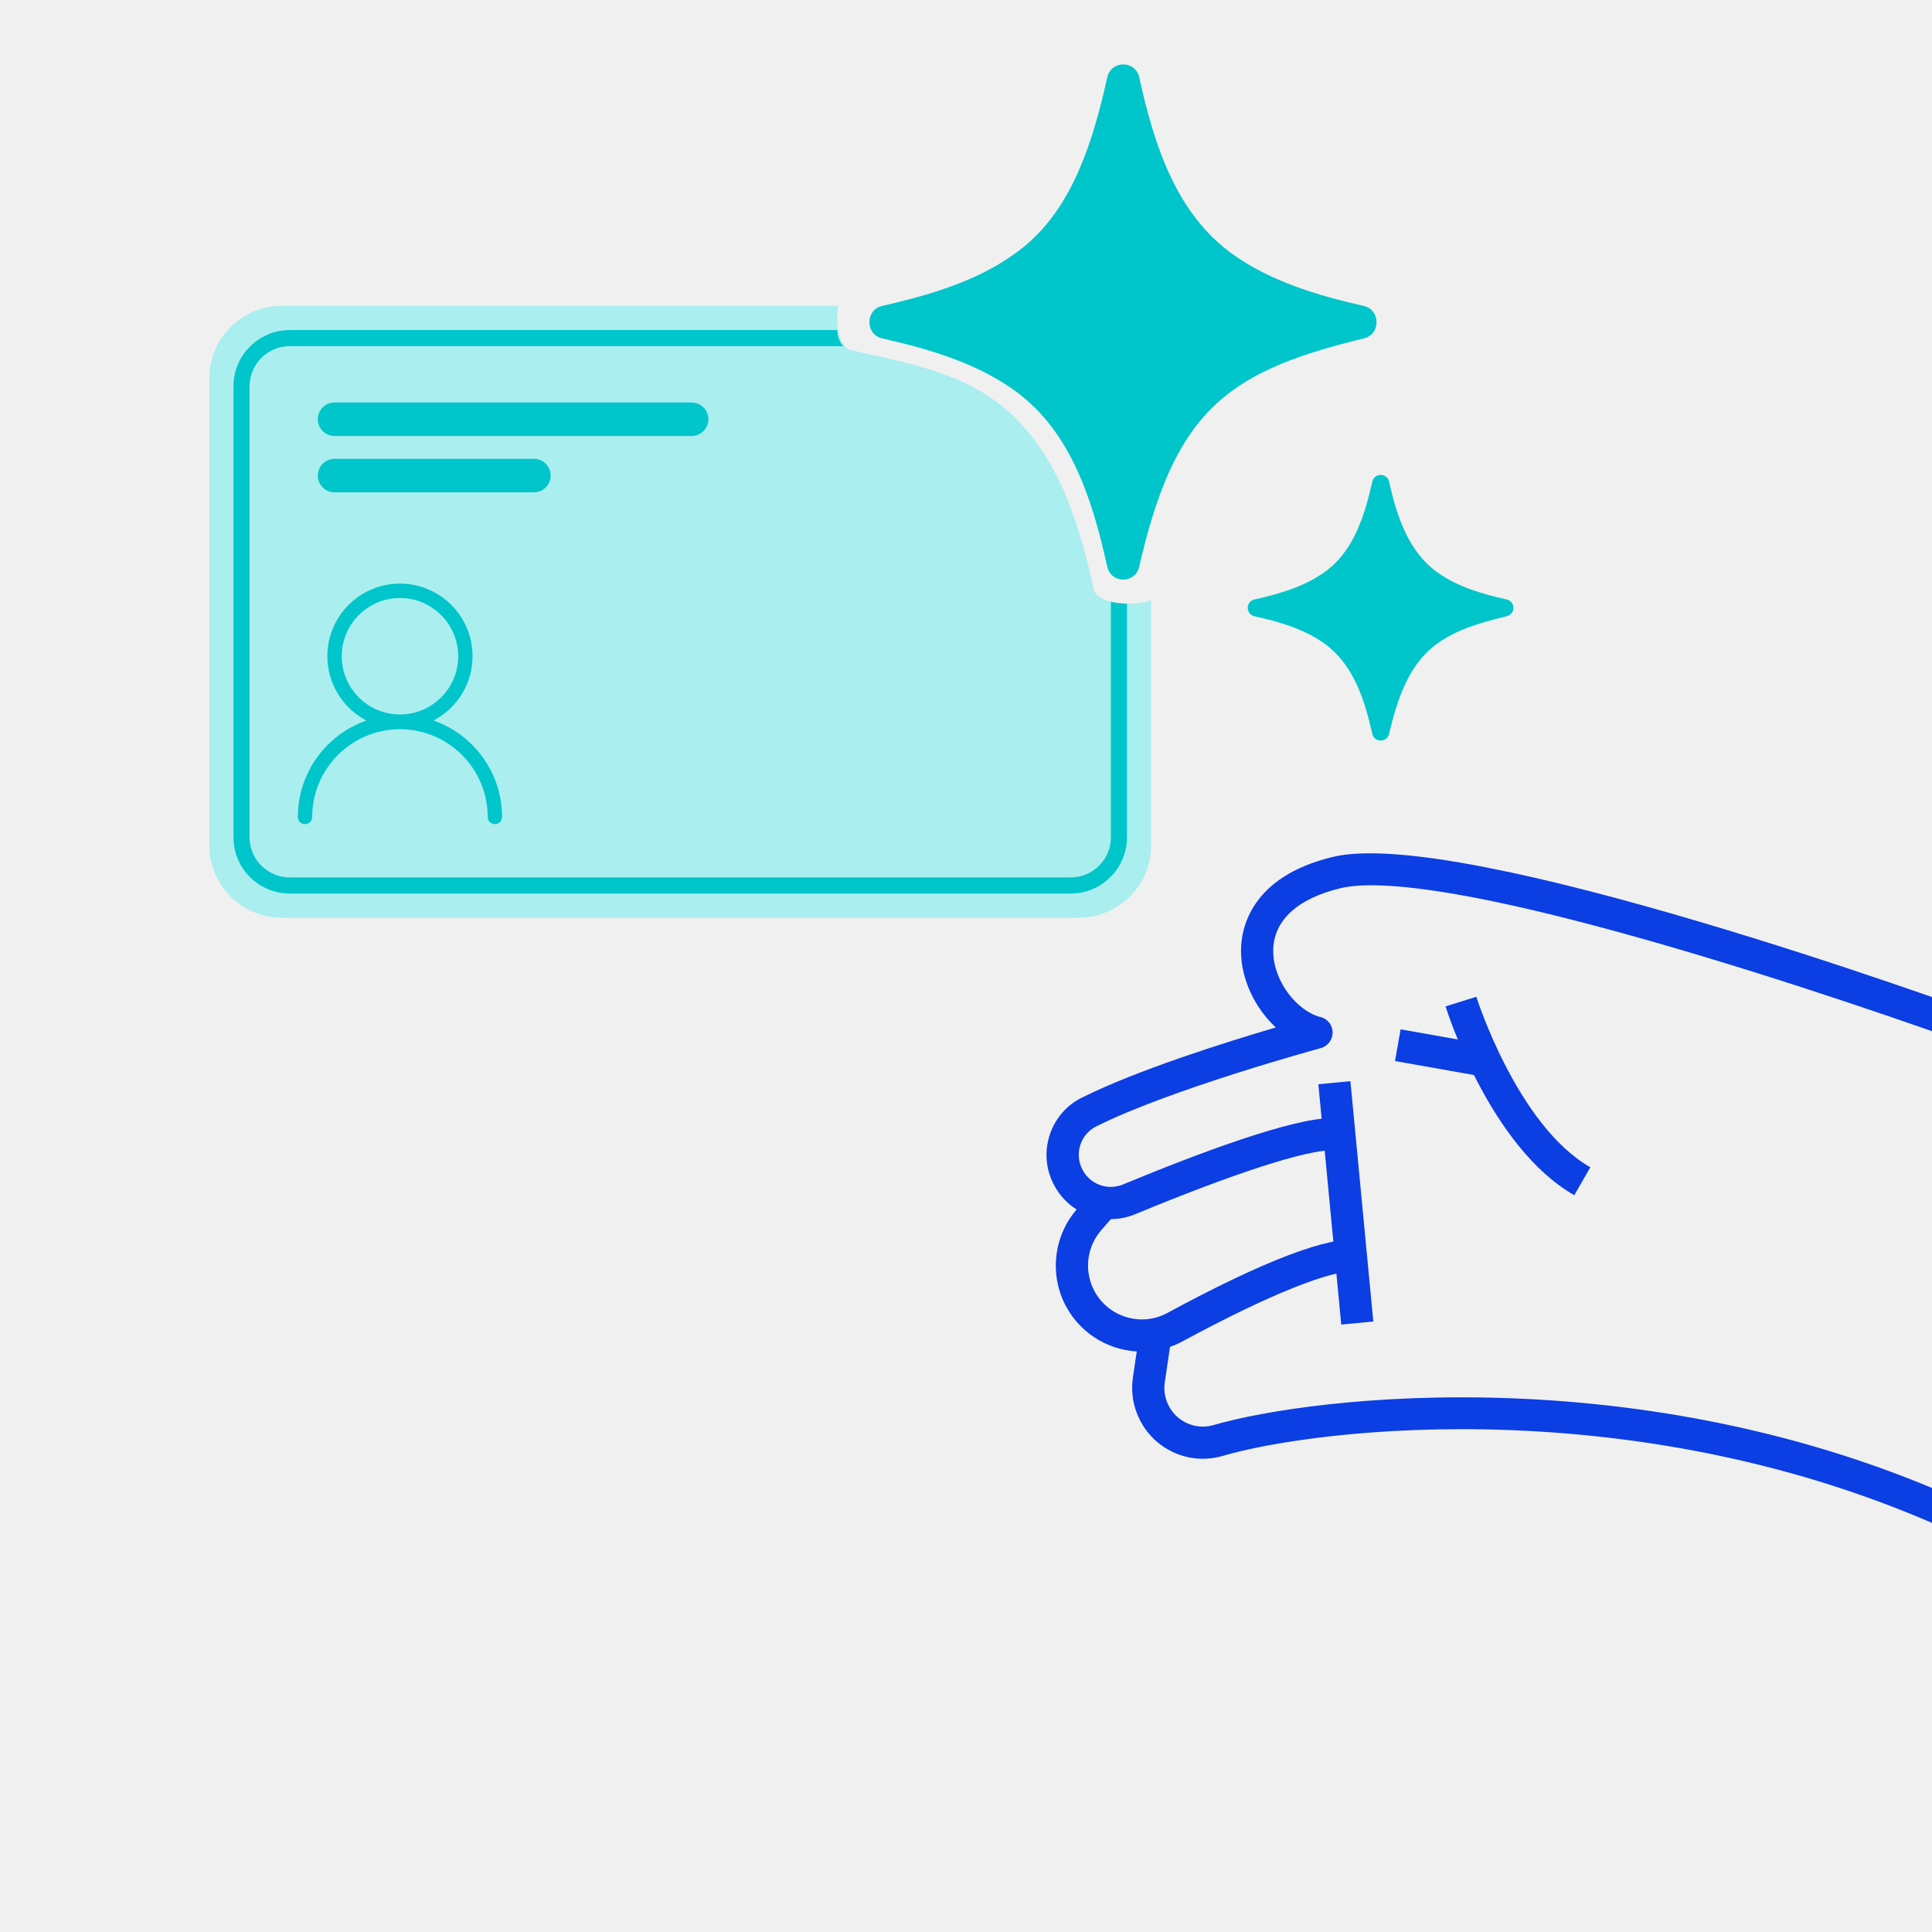
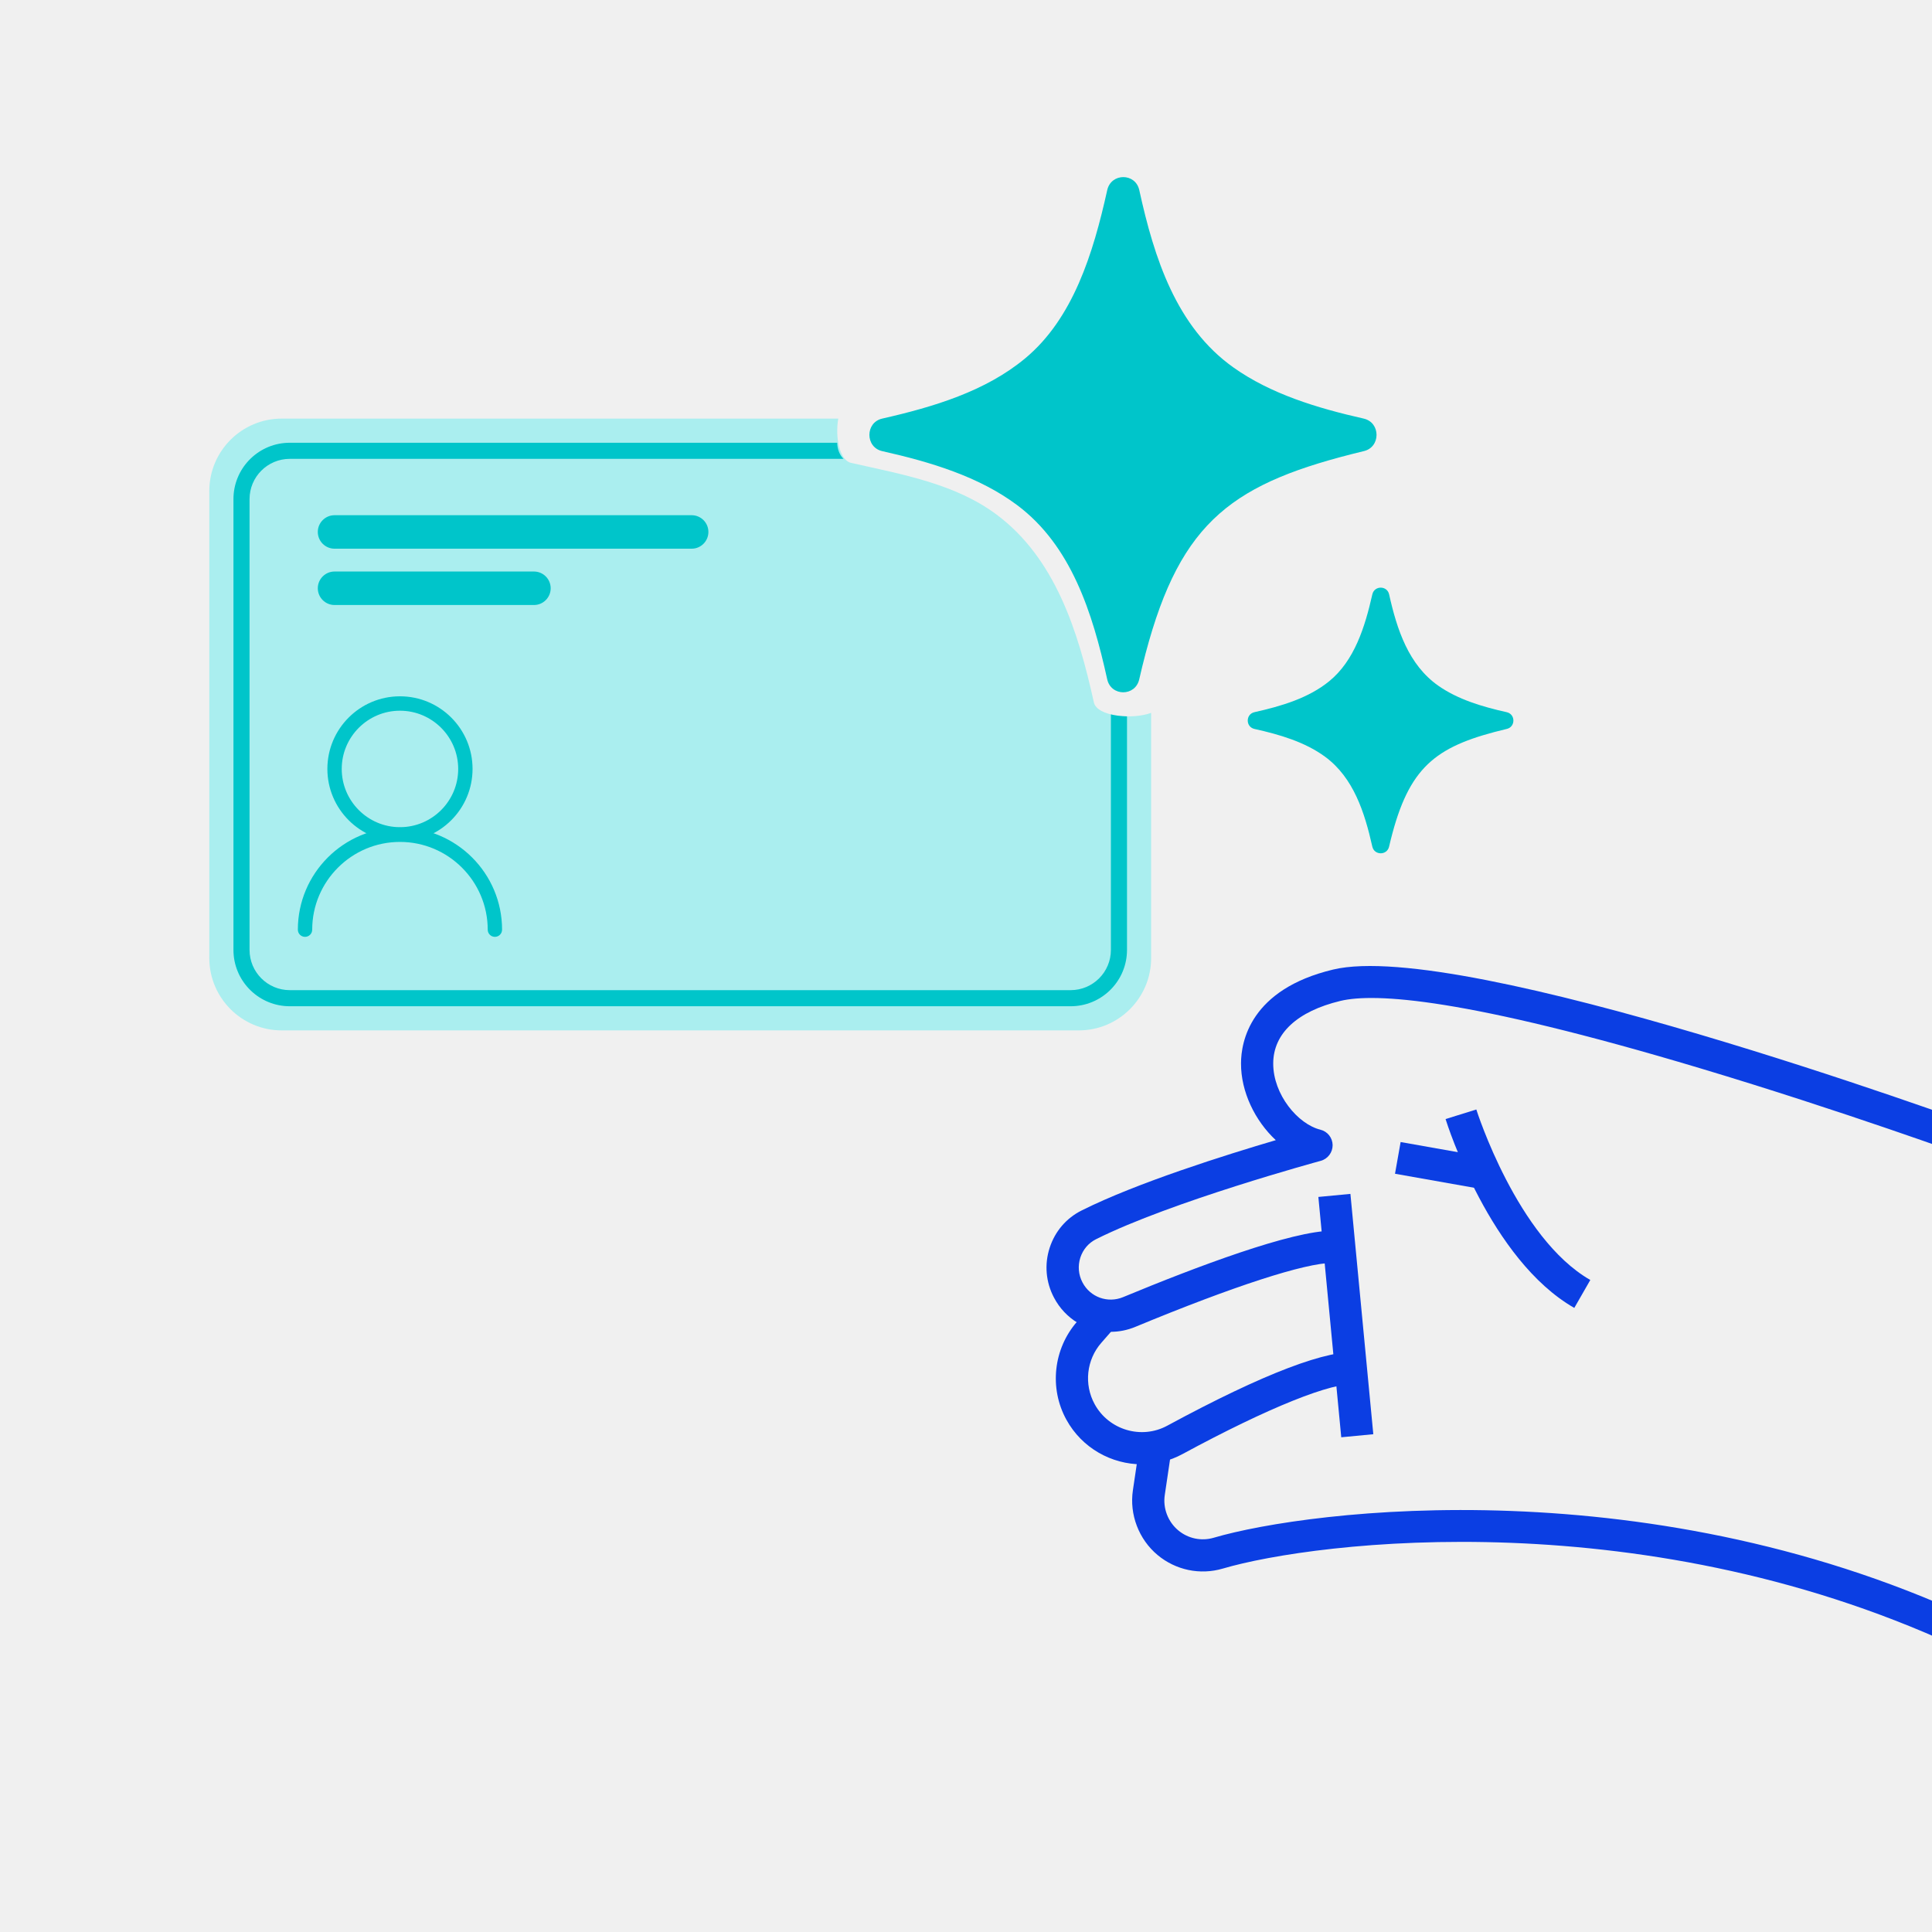
<svg xmlns="http://www.w3.org/2000/svg" viewBox="0 0 240 240" fill="none">
  <g clip-path="url(#clip0_29399_696)">
-     <path d="M104.134 38C103.734 40.229 104.261 43.172 105.723 43.5C112.204 44.956 118.691 46.11 123.804 49.927C131.057 55.343 133.915 64.329 135.885 73.254C136.268 74.992 140.622 75.424 143 74.557V105C143 109.971 138.971 114 134 114H35C30.029 114 26 109.971 26 105V47C26 42.029 30.029 38 35 38H104.134Z" fill="#AAEEEF" />
-     <path d="M104 41C104.016 41.761 104.28 42.511 104.79 43H36C33.239 43 31 45.239 31 48V104C31 106.761 33.239 109 36 109H133C135.761 109 138 106.761 138 104V74.747C138.612 74.897 139.303 74.976 140 74.988V104L139.991 104.36C139.804 108.059 136.745 111 133 111H36C32.255 111 29.196 108.059 29.009 104.36L29 104V48C29 44.255 31.941 41.196 35.64 41.009L36 41H104Z" fill="#00C5CA" />
-     <path d="M169.4 37.999C171.544 38.483 171.529 41.59 169.379 42.049C153.28 45.949 146.718 50.531 142.312 67.16C142.027 68.233 141.765 69.313 141.517 70.396C141.027 72.543 138.014 72.531 137.54 70.381C135.715 62.103 133.068 53.767 126.348 48.743C121.611 45.203 115.601 43.392 109.596 42.042C107.47 41.564 107.467 38.481 109.592 37.999C116.004 36.544 122.433 34.601 127.339 30.526C133.29 25.584 135.793 17.517 137.543 9.622C138.022 7.462 141.052 7.458 141.526 9.618C143.383 18.099 146.138 26.607 153.201 31.633C157.841 34.934 163.613 36.694 169.401 37.998L169.4 37.999Z" fill="#00C5CA" />
-     <path d="M187.162 74.468C188.285 74.718 188.277 76.32 187.151 76.556C178.718 78.567 175.281 80.93 172.973 89.504C172.824 90.058 172.686 90.615 172.557 91.173C172.3 92.28 170.721 92.274 170.473 91.165C169.517 86.897 168.131 82.599 164.611 80.008C162.129 78.183 158.982 77.249 155.836 76.553C154.722 76.306 154.721 74.717 155.834 74.468C159.193 73.718 162.56 72.716 165.13 70.615C168.247 68.067 169.558 63.907 170.475 59.836C170.726 58.723 172.313 58.721 172.561 59.834C173.534 64.207 174.977 68.594 178.677 71.186C181.107 72.888 184.131 73.795 187.163 74.468L187.162 74.468Z" fill="#00C5CA" />
-     <path d="M49.685 90.533C44.716 90.533 40.668 86.491 40.668 81.515C40.668 76.54 44.71 72.498 49.685 72.498C54.66 72.498 58.702 76.54 58.702 81.515C58.702 86.491 54.66 90.533 49.685 90.533ZM49.685 74.287C45.697 74.287 42.451 77.533 42.451 81.521C42.451 85.51 45.697 88.755 49.685 88.755C53.674 88.755 56.919 85.51 56.919 81.521C56.919 77.533 53.674 74.287 49.685 74.287Z" fill="#00C5CA" />
-     <path d="M61.478 102.379C60.984 102.379 60.586 101.981 60.586 101.487C60.586 95.478 55.694 90.586 49.685 90.586C43.675 90.586 38.783 95.478 38.783 101.487C38.783 101.981 38.385 102.379 37.892 102.379C37.398 102.379 37 101.981 37 101.487C37 94.491 42.688 88.803 49.685 88.803C56.681 88.803 62.369 94.491 62.369 101.487C62.369 101.981 61.971 102.379 61.478 102.379Z" fill="#00C5CA" />
-     <path d="M85.919 54.161H41.559C40.412 54.161 39.478 53.228 39.478 52.08C39.478 50.933 40.412 50 41.559 50H85.919C87.067 50 88 50.933 88 52.08C88 53.228 87.067 54.161 85.919 54.161Z" fill="#00C5CA" />
-     <path d="M66.334 61.157H41.559C40.412 61.157 39.478 60.224 39.478 59.077C39.478 57.929 40.412 56.996 41.559 56.996H66.328C67.475 56.996 68.408 57.929 68.408 59.077C68.408 60.224 67.475 61.157 66.328 61.157H66.334Z" fill="#00C5CA" />
-     <path d="M137.954 151.464C135.074 151.464 132.344 149.894 130.924 147.184C129.914 145.264 129.724 143.064 130.394 141.004C131.054 138.964 132.464 137.314 134.374 136.364C141.244 132.924 152.304 129.454 158.484 127.634C155.904 125.234 154.144 121.624 154.164 118.094C154.164 115.414 155.304 108.904 165.594 106.444C181.704 102.584 243.714 125.154 246.344 126.114L244.974 129.874C244.814 129.814 228.834 123.984 211.164 118.694C181.954 109.944 170.764 109.324 166.524 110.334C161.144 111.624 158.174 114.384 158.164 118.104C158.154 121.984 161.244 125.654 164.024 126.334C164.914 126.554 165.534 127.344 165.544 128.254C165.544 129.164 164.944 129.964 164.064 130.204C163.884 130.254 145.534 135.244 136.164 139.934C135.224 140.404 134.534 141.214 134.204 142.224C133.874 143.254 133.964 144.354 134.474 145.314C135.434 147.144 137.604 147.924 139.514 147.134C148.604 143.364 160.464 138.884 165.534 138.884C165.574 138.884 165.614 138.884 165.654 138.884L165.594 142.884C165.594 142.884 165.534 142.884 165.514 142.884C162.134 142.884 153.224 145.774 141.044 150.824C140.034 151.244 138.994 151.444 137.964 151.444L137.954 151.464Z" fill="#0B3EE3" />
-     <path d="M141.863 167.904C138.083 167.904 134.413 165.894 132.473 162.364C130.313 158.444 130.853 153.544 133.803 150.174L135.273 148.494L138.283 151.124L136.813 152.804C134.963 154.914 134.633 157.974 135.983 160.434C137.743 163.644 141.793 164.844 145.003 163.104C157.013 156.604 165.073 153.534 168.943 153.994L168.473 157.964C165.593 157.624 157.543 160.864 146.903 166.624C145.303 167.494 143.573 167.904 141.863 167.904Z" fill="#0B3EE3" />
-     <path d="M244.783 191.364C204.973 172.194 163.343 177.484 151.903 180.854C149.083 181.684 146.063 181.054 143.803 179.174C141.463 177.224 140.283 174.134 140.733 171.124L141.503 165.924L145.463 166.514L144.693 171.714C144.443 173.354 145.093 175.044 146.363 176.104C147.593 177.134 149.243 177.474 150.773 177.024C162.603 173.544 205.573 168.054 246.523 187.764L244.793 191.364H244.783Z" fill="#0B3EE3" />
-     <path d="M173.991 127.868L173.293 131.807L183.642 133.641L184.34 129.702L173.991 127.868Z" fill="#0B3EE3" />
-     <path d="M195.564 148.474C185.124 142.504 179.794 125.724 179.574 125.014L183.394 123.824C183.444 123.984 188.484 139.814 197.554 145.004L195.564 148.474Z" fill="#0B3EE3" />
-     <path d="M167.753 134.309L163.771 134.689L166.615 164.543L170.597 164.164L167.753 134.309Z" fill="#0B3EE3" />
+     <g clip-path="url(#clip1_29399_696)">
+       <path d="M104.134 52C103.734 54.229 104.261 57.172 105.723 57.5C112.204 58.956 118.691 60.11 123.804 63.927C131.057 69.343 133.915 78.329 135.885 87.254C136.268 88.992 140.622 89.424 143 88.557V119C143 123.971 138.971 128 134 128H35C30.029 128 26 123.971 26 119V61C26 56.029 30.029 52 35 52H104.134Z" fill="#AAEEEF" />
+       <path d="M104 55C104.016 55.761 104.28 56.511 104.79 57H36C33.239 57 31 59.239 31 62V118C31 120.761 33.239 123 36 123H133C135.761 123 138 120.761 138 118V88.747C138.612 88.897 139.303 88.976 140 88.988V118L139.991 118.36C139.804 122.059 136.745 125 133 125H36C32.255 125 29.196 122.059 29.009 118.36L29 118V62C29 58.255 31.941 55.196 35.64 55.009L36 55H104Z" fill="#00C5CA" />
+       <path d="M169.4 51.999C171.544 52.483 171.529 55.59 169.379 56.049C153.28 59.949 146.718 64.531 142.312 81.16C142.027 82.233 141.765 83.313 141.517 84.396C141.027 86.543 138.014 86.531 137.54 84.381C135.715 76.103 133.068 67.767 126.348 62.743C121.611 59.203 115.601 57.392 109.596 56.042C107.47 55.564 107.467 52.481 109.592 51.999C116.004 50.544 122.433 48.601 127.339 44.526C133.29 39.584 135.793 31.517 137.543 23.622C138.022 21.462 141.052 21.458 141.526 23.618C143.383 32.099 146.138 40.607 153.201 45.633C157.841 48.934 163.613 50.694 169.401 51.998L169.4 51.999Z" fill="#00C5CA" />
+       <path d="M187.162 88.468C188.285 88.718 188.277 90.32 187.151 90.556C178.718 92.567 175.281 94.93 172.973 103.505C172.824 104.058 172.686 104.615 172.557 105.173C172.3 106.28 170.721 106.274 170.473 105.165C169.517 100.897 168.131 96.599 164.611 94.008C162.129 92.183 158.982 91.249 155.836 90.553C154.722 90.306 154.721 88.717 155.834 88.468C159.193 87.718 162.56 86.716 165.13 84.615C168.247 82.067 169.558 77.907 170.475 73.836C170.726 72.723 172.313 72.721 172.561 73.834C173.534 78.207 174.977 82.594 178.677 85.186C181.107 86.888 184.131 87.795 187.163 88.468L187.162 88.468Z" fill="#00C5CA" />
+       <path d="M49.685 104.533C44.716 104.533 40.668 100.491 40.668 95.515C40.668 90.54 44.71 86.498 49.685 86.498C54.66 86.498 58.702 90.54 58.702 95.515C58.702 100.491 54.66 104.533 49.685 104.533ZM49.685 88.287C45.697 88.287 42.451 91.533 42.451 95.521C42.451 99.51 45.697 102.755 49.685 102.755C53.674 102.755 56.919 99.51 56.919 95.521C56.919 91.533 53.674 88.287 49.685 88.287Z" fill="#00C5CA" />
+       <path d="M61.478 116.379C60.984 116.379 60.586 115.981 60.586 115.487C60.586 109.478 55.694 104.586 49.685 104.586C43.675 104.586 38.783 109.478 38.783 115.487C38.783 115.981 38.385 116.379 37.892 116.379C37.398 116.379 37 115.981 37 115.487C37 108.491 42.688 102.803 49.685 102.803C56.681 102.803 62.369 108.491 62.369 115.487C62.369 115.981 61.971 116.379 61.478 116.379Z" fill="#00C5CA" />
+       <path d="M85.919 68.161H41.559C40.412 68.161 39.478 67.228 39.478 66.08C39.478 64.933 40.412 64 41.559 64H85.919C87.067 64 88 64.933 88 66.08C88 67.228 87.067 68.161 85.919 68.161Z" fill="#00C5CA" />
+       <path d="M66.334 75.157H41.559C40.412 75.157 39.478 74.224 39.478 73.077C39.478 71.929 40.412 70.996 41.559 70.996H66.328C67.475 70.996 68.408 71.929 68.408 73.077C68.408 74.224 67.475 75.157 66.328 75.157H66.334Z" fill="#00C5CA" />
+       <path d="M137.954 165.464C135.074 165.464 132.344 163.894 130.924 161.184C129.914 159.264 129.724 157.064 130.394 155.004C131.054 152.964 132.464 151.314 134.374 150.364C141.244 146.924 152.304 143.454 158.484 141.634C155.904 139.234 154.144 135.624 154.164 132.094C154.164 129.414 155.304 122.904 165.594 120.444C181.704 116.584 243.714 139.154 246.344 140.114L244.974 143.874C244.814 143.814 228.834 137.984 211.164 132.694C181.954 123.944 170.764 123.324 166.524 124.334C161.144 125.624 158.174 128.384 158.164 132.104C158.154 135.984 161.244 139.654 164.024 140.334C164.914 140.554 165.534 141.344 165.544 142.254C165.544 143.164 164.944 143.964 164.064 144.204C163.884 144.254 145.534 149.244 136.164 153.934C135.224 154.404 134.534 155.214 134.204 156.224C133.874 157.254 133.964 158.354 134.474 159.314C135.434 161.144 137.604 161.924 139.514 161.134C148.604 157.364 160.464 152.884 165.534 152.884C165.574 152.884 165.614 152.884 165.654 152.884L165.594 156.884C165.594 156.884 165.534 156.884 165.514 156.884C162.134 156.884 153.224 159.774 141.044 164.824C140.034 165.244 138.994 165.444 137.964 165.444L137.954 165.464Z" fill="#0B3EE3" />
+       <path d="M141.863 181.904C138.083 181.904 134.413 179.894 132.473 176.364C130.313 172.444 130.853 167.544 133.803 164.174L135.273 162.494L138.283 165.124L136.813 166.804C134.963 168.914 134.633 171.974 135.983 174.434C137.743 177.644 141.793 178.844 145.003 177.104C157.013 170.604 165.073 167.534 168.943 167.994L168.473 171.964C165.593 171.624 157.543 174.864 146.903 180.624C145.303 181.494 143.573 181.904 141.863 181.904Z" fill="#0B3EE3" />
+       <path d="M244.783 205.364C204.973 186.194 163.343 191.484 151.903 194.854C149.083 195.684 146.063 195.054 143.803 193.174C141.463 191.224 140.283 188.134 140.733 185.124L141.503 179.924L145.463 180.514L144.693 185.714C144.443 187.354 145.093 189.044 146.363 190.104C147.593 191.134 149.243 191.474 150.773 191.024C162.603 187.544 205.573 182.054 246.523 201.764L244.793 205.364H244.783Z" fill="#0B3EE3" />
+       <path d="M173.991 141.868L173.293 145.807L183.642 147.641L184.34 143.702L173.991 141.868Z" fill="#0B3EE3" />
+       <path d="M195.564 162.474C185.124 156.504 179.794 139.724 179.574 139.014L183.394 137.824C183.444 137.984 188.484 153.814 197.554 159.004L195.564 162.474Z" fill="#0B3EE3" />
+       <path d="M167.753 148.309L163.771 148.689L166.615 178.543L170.597 178.164L167.753 148.309Z" fill="#0B3EE3" />
+     </g>
  </g>
  <defs>
    <clipPath id="clip0_29399_696">
      <rect width="240" height="240" fill="white" />
    </clipPath>
+     <clipPath id="clip1_29399_696">
+       <rect width="240" height="240" fill="white" />
+     </clipPath>
  </defs>
</svg>
